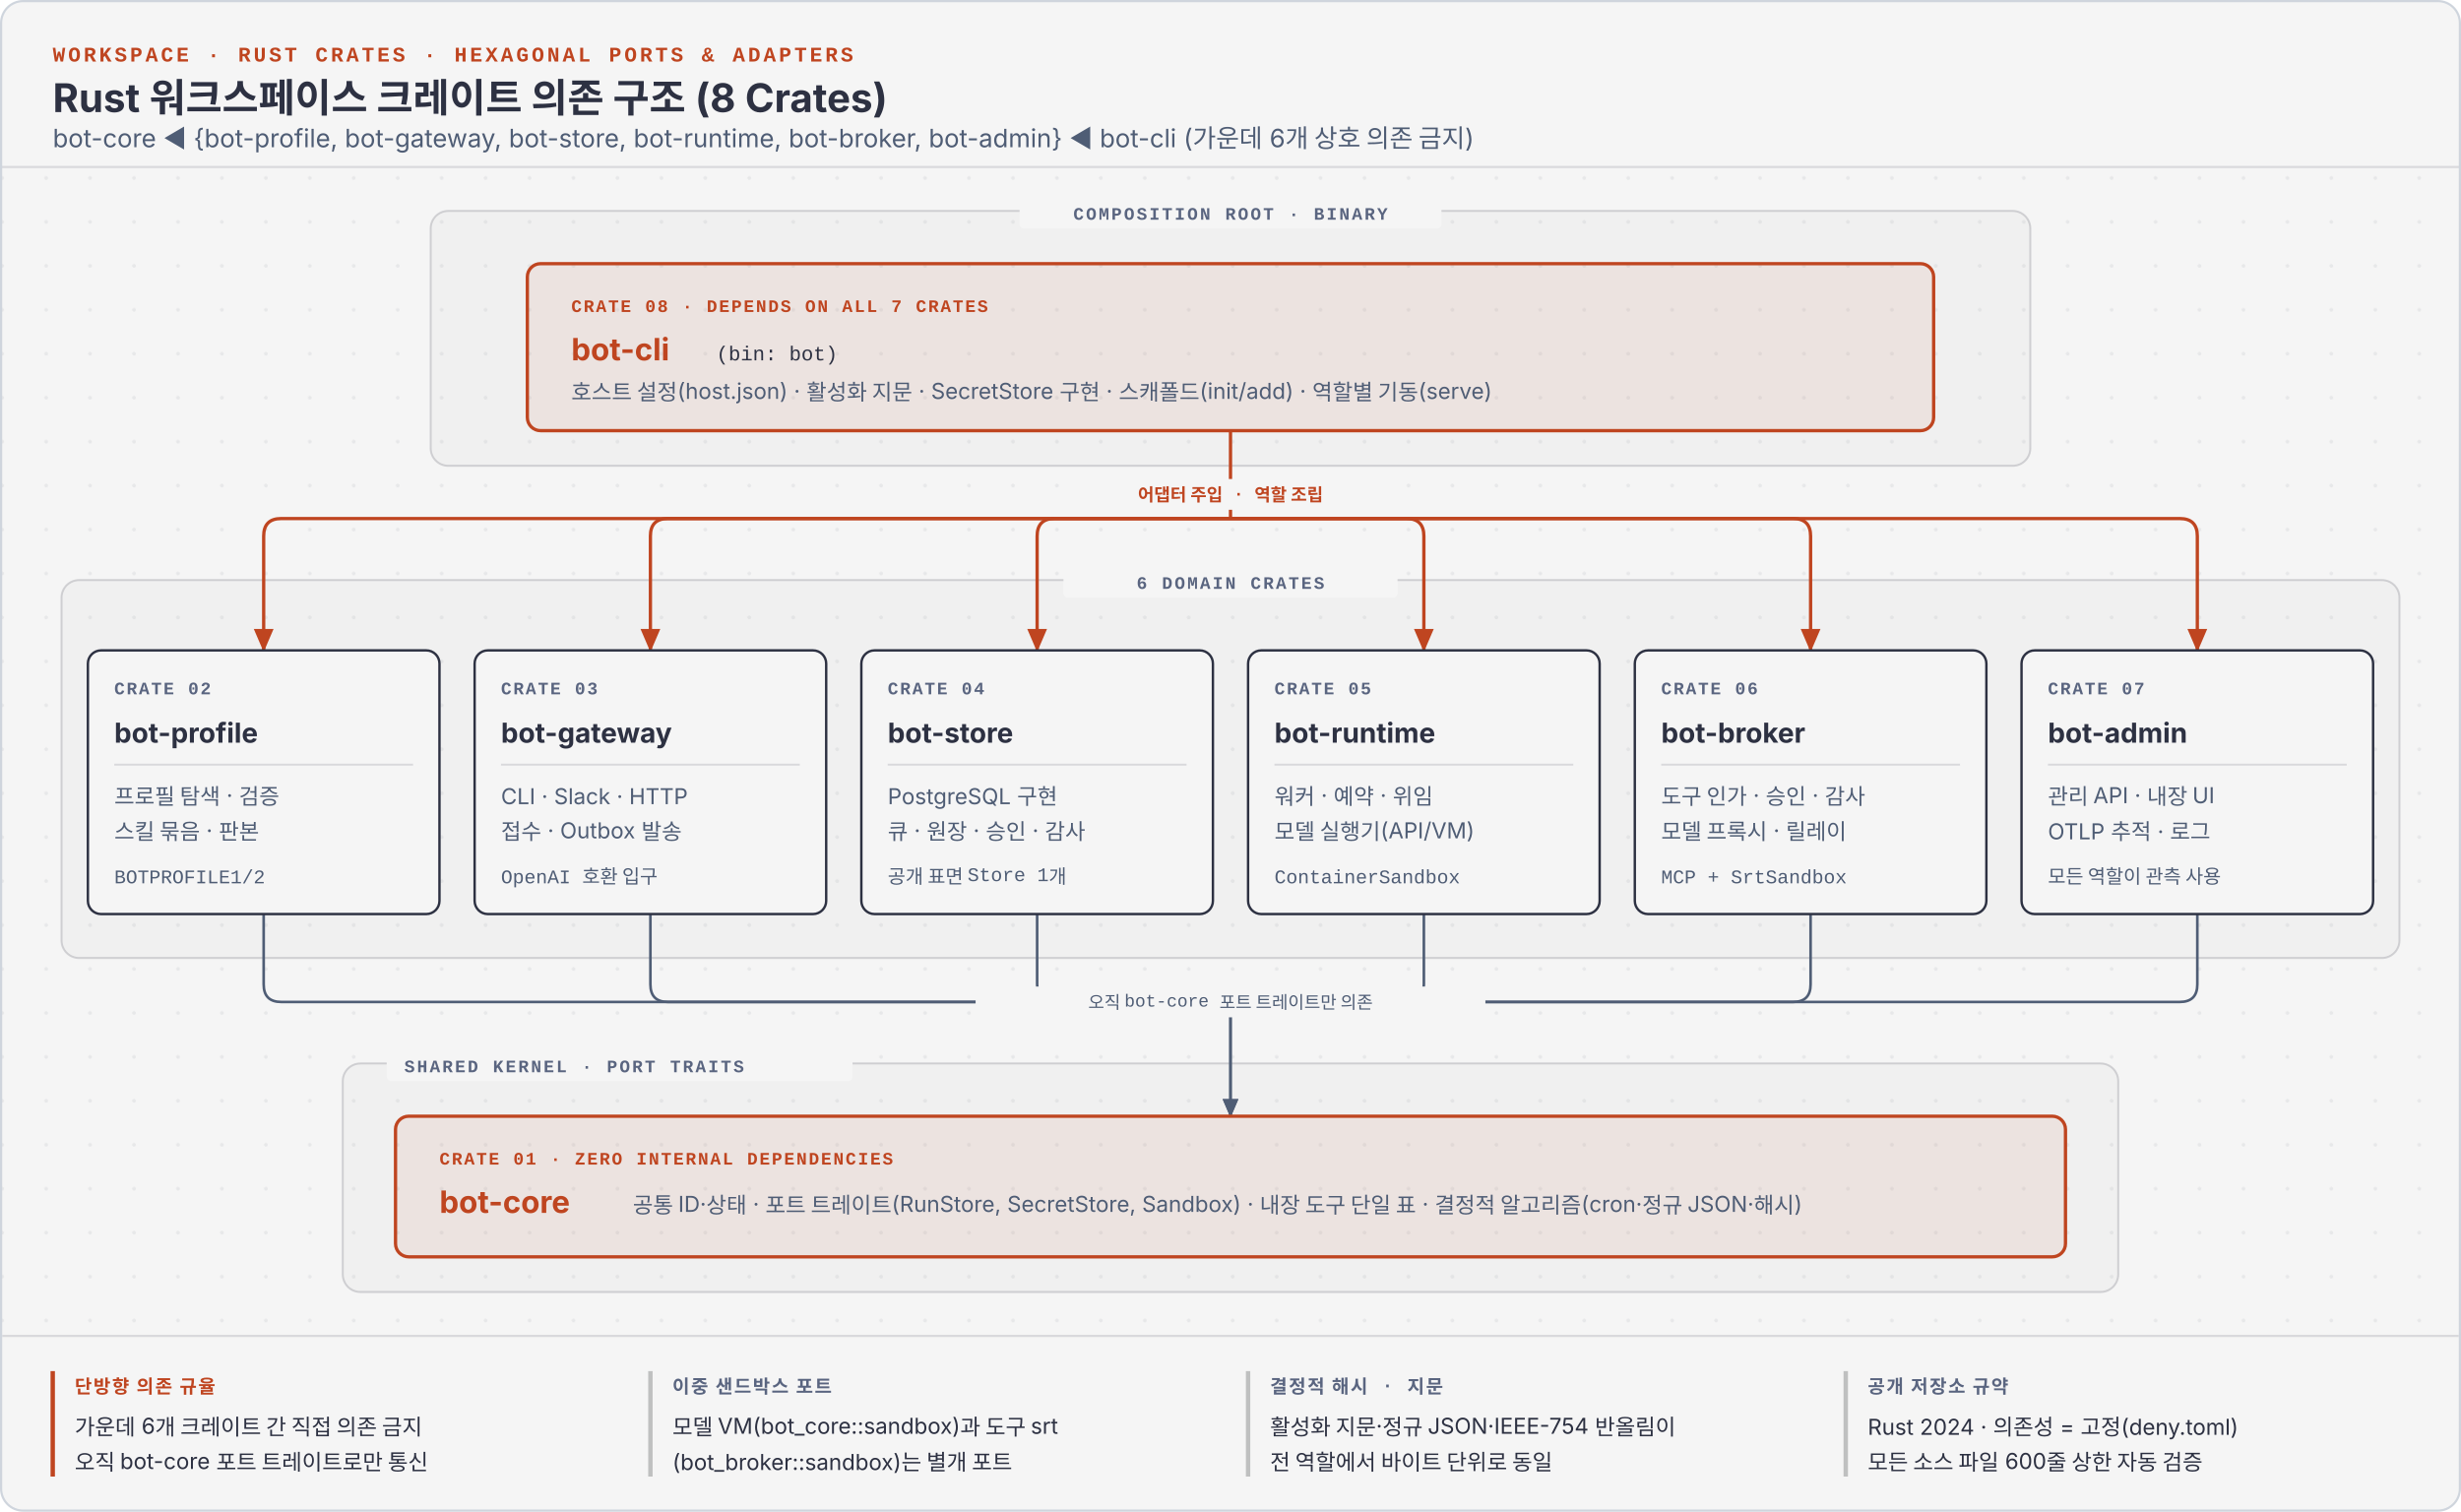
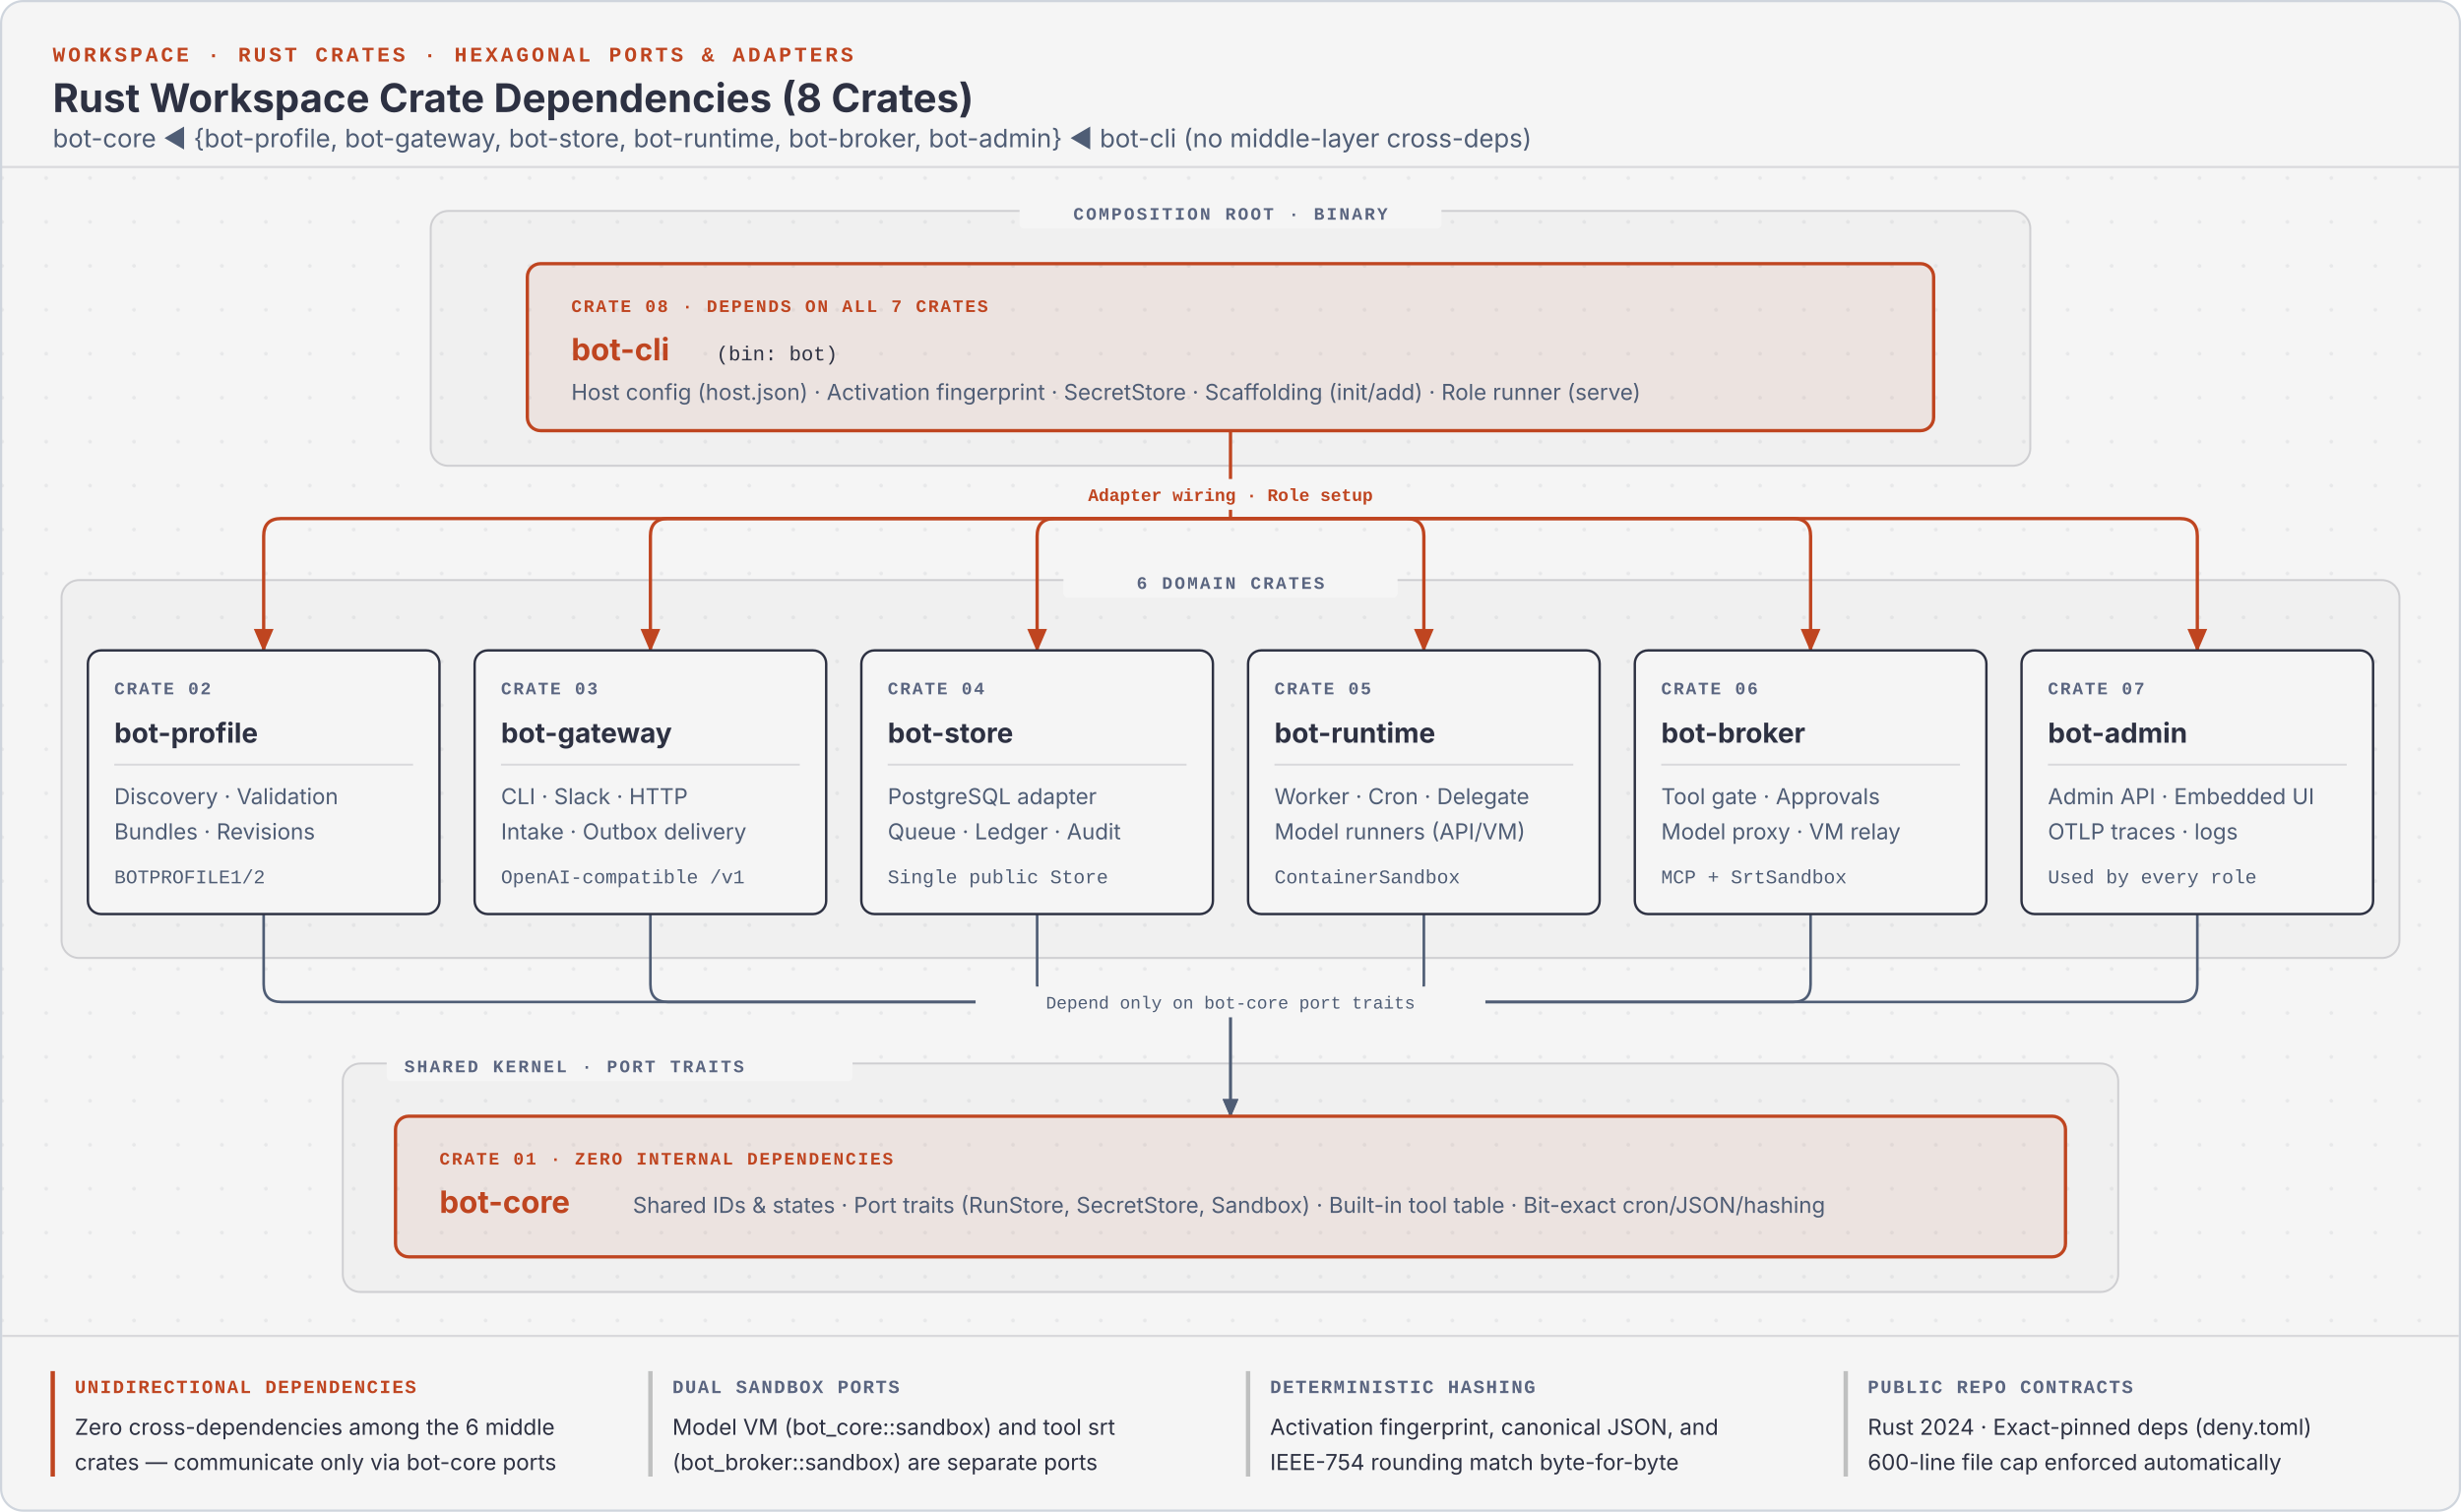
<svg xmlns="http://www.w3.org/2000/svg" viewBox="0 0 1120 688" width="1120" height="688" role="img" aria-labelledby="t-cr-l d-cr-l">
  <style>
    .bg { fill: #f5f5f5; }
    .frame { fill: #f5f5f5; stroke: #cfd5dd; stroke-width: 1; }
    .hdr-bg { fill: #f5f5f5; }
    .ftr-bg { fill: #f5f5f5; }
    .hdr-rule { stroke: rgba(45,49,66,0.14); stroke-width: 1; }
    .dot { fill: rgba(45,49,66,0.11); }
    .zone { fill: rgba(45,49,66,0.025); stroke: rgba(45,49,66,0.18); stroke-width: 0.9; }
    .zone-dash { fill: rgba(45,49,66,0.025); stroke: #4f5d75; stroke-width: 0.9; stroke-dasharray: 5,3; }
    .node { fill: #f5f5f5; stroke: #2d3142; stroke-width: 1.1; }
    .node-soft { fill: #f5f5f5; stroke: #4f5d75; stroke-width: 1; }
    .node-dash { fill: #f5f5f5; stroke: #2d3142; stroke-width: 1.1; stroke-dasharray: 5,3; }
    .node-focal { fill: rgba(191,69,32,0.075); stroke: #bf4520; stroke-width: 1.5; }
    .node-link { fill: rgba(46,90,168,0.07); stroke: #2e5aa8; stroke-width: 1.1; }
    .div { stroke: rgba(45,49,66,0.14); stroke-width: 0.9; }
    .div-acc { stroke: rgba(191,69,32,0.28); stroke-width: 0.9; }
    .lbl-bg { fill: #f5f5f5; }
    .h-eye { font-family: ui-monospace, SFMono-Regular, Menlo, Monaco, Consolas, 'Liberation Mono', monospace; font-size: 9.5px; font-weight: 600; letter-spacing: 0.14em; fill: #bf4520; }
    .h-title { font-family: -apple-system, BlinkMacSystemFont, 'Apple SD Gothic Neo', 'Malgun Gothic', 'Noto Sans KR', 'Segoe UI', sans-serif; font-size: 18px; font-weight: 700; fill: #2d3142; }
    .h-sub { font-family: -apple-system, BlinkMacSystemFont, 'Apple SD Gothic Neo', 'Malgun Gothic', 'Noto Sans KR', 'Segoe UI', sans-serif; font-size: 11.5px; fill: #4f5d75; }
    .eye { font-family: ui-monospace, SFMono-Regular, Menlo, Monaco, Consolas, 'Liberation Mono', monospace; font-size: 8px; font-weight: 600; letter-spacing: 0.10em; fill: #5a6580; }
    .eye-acc { font-family: ui-monospace, SFMono-Regular, Menlo, Monaco, Consolas, 'Liberation Mono', monospace; font-size: 8px; font-weight: 600; letter-spacing: 0.10em; fill: #bf4520; }
    .eye-lnk { font-family: ui-monospace, SFMono-Regular, Menlo, Monaco, Consolas, 'Liberation Mono', monospace; font-size: 8px; font-weight: 600; letter-spacing: 0.10em; fill: #2e5aa8; }
    .ttl { font-family: -apple-system, BlinkMacSystemFont, 'Apple SD Gothic Neo', 'Malgun Gothic', 'Noto Sans KR', 'Segoe UI', sans-serif; font-size: 13.5px; font-weight: 700; fill: #2d3142; }
    .ttl-sm { font-family: -apple-system, BlinkMacSystemFont, 'Apple SD Gothic Neo', 'Malgun Gothic', 'Noto Sans KR', 'Segoe UI', sans-serif; font-size: 12.5px; font-weight: 700; fill: #2d3142; }
    .ttl-acc { font-family: -apple-system, BlinkMacSystemFont, 'Apple SD Gothic Neo', 'Malgun Gothic', 'Noto Sans KR', 'Segoe UI', sans-serif; font-size: 14px; font-weight: 700; fill: #bf4520; }
    .sub { font-family: -apple-system, BlinkMacSystemFont, 'Apple SD Gothic Neo', 'Malgun Gothic', 'Noto Sans KR', 'Segoe UI', sans-serif; font-size: 10px; fill: #4f5d75; }
    .mono { font-family: ui-monospace, SFMono-Regular, Menlo, Monaco, Consolas, 'Liberation Mono', monospace; font-size: 8.8px; fill: #4f5d75; }
    .mono-ink { font-family: ui-monospace, SFMono-Regular, Menlo, Monaco, Consolas, 'Liberation Mono', monospace; font-size: 9.2px; font-weight: 500; fill: #2d3142; }
    .zlbl { font-family: ui-monospace, SFMono-Regular, Menlo, Monaco, Consolas, 'Liberation Mono', monospace; font-size: 8px; font-weight: 600; letter-spacing: 0.12em; fill: #5a6580; }
    .zlbl-acc { font-family: ui-monospace, SFMono-Regular, Menlo, Monaco, Consolas, 'Liberation Mono', monospace; font-size: 8px; font-weight: 600; letter-spacing: 0.12em; fill: #bf4520; }
    .edge { fill: none; stroke: #4f5d75; stroke-width: 1.2; }
    .edge-dash { fill: none; stroke: #4f5d75; stroke-width: 1; stroke-dasharray: 4,3; }
    .edge-acc { fill: none; stroke: #bf4520; stroke-width: 1.5; }
    .edge-lnk { fill: none; stroke: #2e5aa8; stroke-width: 1.3; }
    .elbl { font-family: ui-monospace, SFMono-Regular, Menlo, Monaco, Consolas, 'Liberation Mono', monospace; font-size: 8px; font-weight: 500; fill: #4f5d75; }
    .elbl-acc { font-family: ui-monospace, SFMono-Regular, Menlo, Monaco, Consolas, 'Liberation Mono', monospace; font-size: 8px; font-weight: 600; fill: #bf4520; }
    .elbl-lnk { font-family: ui-monospace, SFMono-Regular, Menlo, Monaco, Consolas, 'Liberation Mono', monospace; font-size: 8px; font-weight: 600; fill: #2e5aa8; }
    .ar-m { fill: #4f5d75; }
    .ar-a { fill: #bf4520; }
    .ar-l { fill: #2e5aa8; }
    .bar { stroke: #bfc0c0; stroke-width: 2; }
    .bar-acc { stroke: #bf4520; stroke-width: 2; }
    .fk { font-family: ui-monospace, SFMono-Regular, Menlo, Monaco, Consolas, 'Liberation Mono', monospace; font-size: 8.5px; font-weight: 600; letter-spacing: 0.08em; fill: #5a6580; }
    .fk-acc { font-family: ui-monospace, SFMono-Regular, Menlo, Monaco, Consolas, 'Liberation Mono', monospace; font-size: 8.5px; font-weight: 600; letter-spacing: 0.08em; fill: #bf4520; }
    .fv { font-family: -apple-system, BlinkMacSystemFont, 'Apple SD Gothic Neo', 'Malgun Gothic', 'Noto Sans KR', 'Segoe UI', sans-serif; font-size: 10px; fill: #2d3142; }
  </style>
  <defs>
    <clipPath id="clip-cr-l">
      <rect x="0.5" y="0.5" width="1119" height="687" rx="10" />
    </clipPath>
    <pattern id="dots-cr-l" width="20" height="20" patternUnits="userSpaceOnUse">
      <circle cx="1" cy="1" r="0.85" class="dot" />
    </pattern>
    <marker id="ar-m-cr-l" markerWidth="7" markerHeight="6" refX="6.5" refY="3" orient="auto">
      <polygon points="0 0, 7 3, 0 6" class="ar-m" />
    </marker>
    <marker id="ar-mr-cr-l" markerWidth="7" markerHeight="6" refX="0.5" refY="3" orient="auto">
      <polygon points="7 0, 0 3, 7 6" class="ar-m" />
    </marker>
    <marker id="ar-a-cr-l" markerWidth="7" markerHeight="6" refX="6.5" refY="3" orient="auto">
      <polygon points="0 0, 7 3, 0 6" class="ar-a" />
    </marker>
    <marker id="ar-ar-cr-l" markerWidth="7" markerHeight="6" refX="0.5" refY="3" orient="auto">
      <polygon points="7 0, 0 3, 7 6" class="ar-a" />
    </marker>
    <marker id="ar-l-cr-l" markerWidth="7" markerHeight="6" refX="6.5" refY="3" orient="auto">
      <polygon points="0 0, 7 3, 0 6" class="ar-l" />
    </marker>
    <marker id="ar-lr-cr-l" markerWidth="7" markerHeight="6" refX="0.5" refY="3" orient="auto">
      <polygon points="7 0, 0 3, 7 6" class="ar-l" />
    </marker>
  </defs>
  <g clip-path="url(#clip-cr-l)">
    <rect width="1120" height="688" class="bg" />
    <rect x="0" y="76" width="1120" height="532" fill="url(#dots-cr-l)" opacity="0.6" />
    <text x="24" y="28" class="h-eye">WORKSPACE · RUST CRATES · HEXAGONAL PORTS &amp; ADAPTERS</text>
-     <text x="24" y="51" class="h-title">Rust 워크스페이스 크레이트 의존 구조 (8 Crates)</text>
-     <text x="24" y="67" class="h-sub">bot-core ◄ {bot-profile, bot-gateway, bot-store, bot-runtime, bot-broker, bot-admin} ◄ bot-cli (가운데 6개 상호 의존 금지)</text>
+     <text x="24" y="51" class="h-title">Rust Workspace Crate Dependencies (8 Crates)</text>
+     <text x="24" y="67" class="h-sub">bot-core ◄ {bot-profile, bot-gateway, bot-store, bot-runtime, bot-broker, bot-admin} ◄ bot-cli (no middle-layer cross-deps)</text>
    <line x1="0" y1="76" x2="1120" y2="76" class="hdr-rule" />
    <g transform="translate(0,68)">
      <rect x="196" y="28" width="728" height="116" rx="8" class="zone" />
      <rect x="464" y="22" width="192" height="14" rx="2" class="lbl-bg" />
      <text x="560" y="32" text-anchor="middle" class="zlbl">COMPOSITION ROOT · BINARY</text>
      <rect x="28" y="196" width="1064" height="172" rx="8" class="zone" />
      <rect x="484" y="190" width="152" height="14" rx="2" class="lbl-bg" />
      <text x="560" y="200" text-anchor="middle" class="zlbl">6 DOMAIN CRATES</text>
      <rect x="156" y="416" width="808" height="104" rx="8" class="zone" />
      <rect x="176" y="410" width="212" height="14" rx="2" class="lbl-bg" />
      <text x="184" y="420" class="zlbl">SHARED KERNEL · PORT TRAITS</text>
      <line x1="560" y1="128" x2="560" y2="168" class="edge-acc" />
      <path d="M 560,168 H 128 Q 120,168 120,176 V 228" class="edge-acc" marker-end="url(#ar-a-cr-l)" />
      <path d="M 560,168 H 304 Q 296,168 296,176 V 228" class="edge-acc" marker-end="url(#ar-a-cr-l)" />
      <path d="M 560,168 H 480 Q 472,168 472,176 V 228" class="edge-acc" marker-end="url(#ar-a-cr-l)" />
      <path d="M 560,168 H 640 Q 648,168 648,176 V 228" class="edge-acc" marker-end="url(#ar-a-cr-l)" />
      <path d="M 560,168 H 816 Q 824,168 824,176 V 228" class="edge-acc" marker-end="url(#ar-a-cr-l)" />
      <path d="M 560,168 H 992 Q 1000,168 1000,176 V 228" class="edge-acc" marker-end="url(#ar-a-cr-l)" />
      <path d="M 120,348 V 380 Q 120,388 128,388 H 552 Q 560,388 560,396 V 440" class="edge" marker-end="url(#ar-m-cr-l)" />
      <path d="M 296,348 V 380 Q 296,388 304,388 H 552" class="edge" />
      <path d="M 472,348 V 380 Q 472,388 480,388 H 552" class="edge" />
      <path d="M 648,348 V 380 Q 648,388 640,388 H 568" class="edge" />
      <path d="M 824,348 V 380 Q 824,388 816,388 H 568" class="edge" />
      <path d="M 1000,348 V 380 Q 1000,388 992,388 H 568 Q 560,388 560,396 V 440" class="edge" marker-end="url(#ar-m-cr-l)" />
      <rect x="488" y="150" width="144" height="14" rx="2" class="lbl-bg" />
-       <text x="560" y="160" text-anchor="middle" class="elbl-acc">어댑터 주입 · 역할 조립</text>
+       <text x="560" y="160" text-anchor="middle" class="elbl-acc">Adapter wiring · Role setup</text>
      <rect x="444" y="381" width="232" height="14" rx="2" class="lbl-bg" />
-       <text x="560" y="391" text-anchor="middle" class="elbl">오직 bot-core 포트 트레이트만 의존</text>
+       <text x="560" y="391" text-anchor="middle" class="elbl">Depend only on bot-core port traits</text>
      <g id="cr-cli">
        <rect x="240" y="52" width="640" height="76" rx="6" class="node-focal" />
        <text x="260" y="74" class="eye-acc">CRATE 08 · DEPENDS ON ALL 7 CRATES</text>
        <text x="260" y="96" class="ttl-acc">bot-cli</text>
        <text x="326" y="96" class="mono-ink">(bin: bot)</text>
-         <text x="260" y="114" class="sub">호스트 설정(host.json) · 활성화 지문 · SecretStore 구현 · 스캐폴드(init/add) · 역할별 기동(serve)</text>
+         <text x="260" y="114" class="sub">Host config (host.json) · Activation fingerprint · SecretStore · Scaffolding (init/add) · Role runner (serve)</text>
      </g>
      <g id="cr-profile">
        <rect x="40" y="228" width="160" height="120" rx="6" class="node" />
        <text x="52" y="248" class="eye">CRATE 02</text>
        <text x="52" y="270" class="ttl-sm">bot-profile</text>
        <line x1="52" y1="280" x2="188" y2="280" class="div" />
-         <text x="52" y="298" class="sub">프로필 탐색 · 검증</text>
-         <text x="52" y="314" class="sub">스킬 묶음 · 판본</text>
+         <text x="52" y="298" class="sub">Discovery · Validation</text>
+         <text x="52" y="314" class="sub">Bundles · Revisions</text>
        <text x="52" y="334" class="mono">BOTPROFILE1/2</text>
      </g>
      <g id="cr-gateway">
        <rect x="216" y="228" width="160" height="120" rx="6" class="node" />
        <text x="228" y="248" class="eye">CRATE 03</text>
        <text x="228" y="270" class="ttl-sm">bot-gateway</text>
        <line x1="228" y1="280" x2="364" y2="280" class="div" />
        <text x="228" y="298" class="sub">CLI · Slack · HTTP</text>
-         <text x="228" y="314" class="sub">접수 · Outbox 발송</text>
-         <text x="228" y="334" class="mono">OpenAI 호환 입구</text>
+         <text x="228" y="314" class="sub">Intake · Outbox delivery</text>
+         <text x="228" y="334" class="mono">OpenAI-compatible /v1</text>
      </g>
      <g id="cr-store">
        <rect x="392" y="228" width="160" height="120" rx="6" class="node" />
        <text x="404" y="248" class="eye">CRATE 04</text>
        <text x="404" y="270" class="ttl-sm">bot-store</text>
        <line x1="404" y1="280" x2="540" y2="280" class="div" />
-         <text x="404" y="298" class="sub">PostgreSQL 구현</text>
-         <text x="404" y="314" class="sub">큐 · 원장 · 승인 · 감사</text>
-         <text x="404" y="334" class="mono">공개 표면 Store 1개</text>
+         <text x="404" y="298" class="sub">PostgreSQL adapter</text>
+         <text x="404" y="314" class="sub">Queue · Ledger · Audit</text>
+         <text x="404" y="334" class="mono">Single public Store</text>
      </g>
      <g id="cr-runtime">
        <rect x="568" y="228" width="160" height="120" rx="6" class="node" />
        <text x="580" y="248" class="eye">CRATE 05</text>
        <text x="580" y="270" class="ttl-sm">bot-runtime</text>
        <line x1="580" y1="280" x2="716" y2="280" class="div" />
-         <text x="580" y="298" class="sub">워커 · 예약 · 위임</text>
-         <text x="580" y="314" class="sub">모델 실행기(API/VM)</text>
+         <text x="580" y="298" class="sub">Worker · Cron · Delegate</text>
+         <text x="580" y="314" class="sub">Model runners (API/VM)</text>
        <text x="580" y="334" class="mono">ContainerSandbox</text>
      </g>
      <g id="cr-broker">
        <rect x="744" y="228" width="160" height="120" rx="6" class="node" />
        <text x="756" y="248" class="eye">CRATE 06</text>
        <text x="756" y="270" class="ttl-sm">bot-broker</text>
        <line x1="756" y1="280" x2="892" y2="280" class="div" />
-         <text x="756" y="298" class="sub">도구 인가 · 승인 · 감사</text>
-         <text x="756" y="314" class="sub">모델 프록시 · 릴레이</text>
+         <text x="756" y="298" class="sub">Tool gate · Approvals</text>
+         <text x="756" y="314" class="sub">Model proxy · VM relay</text>
        <text x="756" y="334" class="mono">MCP + SrtSandbox</text>
      </g>
      <g id="cr-admin">
        <rect x="920" y="228" width="160" height="120" rx="6" class="node" />
        <text x="932" y="248" class="eye">CRATE 07</text>
        <text x="932" y="270" class="ttl-sm">bot-admin</text>
        <line x1="932" y1="280" x2="1068" y2="280" class="div" />
-         <text x="932" y="298" class="sub">관리 API · 내장 UI</text>
-         <text x="932" y="314" class="sub">OTLP 추적 · 로그</text>
-         <text x="932" y="334" class="mono">모든 역할이 관측 사용</text>
+         <text x="932" y="298" class="sub">Admin API · Embedded UI</text>
+         <text x="932" y="314" class="sub">OTLP traces · logs</text>
+         <text x="932" y="334" class="mono">Used by every role</text>
      </g>
      <g id="cr-core">
        <rect x="180" y="440" width="760" height="64" rx="6" class="node-focal" />
        <text x="200" y="462" class="eye-acc">CRATE 01 · ZERO INTERNAL DEPENDENCIES</text>
        <text x="200" y="484" class="ttl-acc">bot-core</text>
-         <text x="288" y="484" class="sub">공통 ID·상태 · 포트 트레이트(RunStore, SecretStore, Sandbox) · 내장 도구 단일 표 · 결정적 알고리즘(cron·정규 JSON·해시)</text>
+         <text x="288" y="484" class="sub">Shared IDs &amp; states · Port traits (RunStore, SecretStore, Sandbox) · Built-in tool table · Bit-exact cron/JSON/hashing</text>
      </g>
    </g>
    <line x1="1" y1="608" x2="1119" y2="608" class="hdr-rule" />
    <line x1="24" y1="624" x2="24" y2="672" class="bar-acc" />
-     <text x="34" y="634" class="fk-acc">단방향 의존 규율</text>
-     <text x="34" y="653" class="fv">가운데 6개 크레이트 간 직접 의존 금지</text>
-     <text x="34" y="669" class="fv">오직 bot-core 포트 트레이트로만 통신</text>
+     <text x="34" y="634" class="fk-acc">UNIDIRECTIONAL DEPENDENCIES</text>
+     <text x="34" y="653" class="fv">Zero cross-dependencies among the 6 middle</text>
+     <text x="34" y="669" class="fv">crates — communicate only via bot-core ports</text>
    <line x1="296" y1="624" x2="296" y2="672" class="bar" />
-     <text x="306" y="634" class="fk">이중 샌드박스 포트</text>
-     <text x="306" y="653" class="fv">모델 VM(bot_core::sandbox)과 도구 srt</text>
-     <text x="306" y="669" class="fv">(bot_broker::sandbox)는 별개 포트</text>
+     <text x="306" y="634" class="fk">DUAL SANDBOX PORTS</text>
+     <text x="306" y="653" class="fv">Model VM (bot_core::sandbox) and tool srt</text>
+     <text x="306" y="669" class="fv">(bot_broker::sandbox) are separate ports</text>
    <line x1="568" y1="624" x2="568" y2="672" class="bar" />
-     <text x="578" y="634" class="fk">결정적 해시 · 지문</text>
-     <text x="578" y="653" class="fv">활성화 지문·정규 JSON·IEEE-754 반올림이</text>
-     <text x="578" y="669" class="fv">전 역할에서 바이트 단위로 동일</text>
+     <text x="578" y="634" class="fk">DETERMINISTIC HASHING</text>
+     <text x="578" y="653" class="fv">Activation fingerprint, canonical JSON, and</text>
+     <text x="578" y="669" class="fv">IEEE-754 rounding match byte-for-byte</text>
    <line x1="840" y1="624" x2="840" y2="672" class="bar" />
-     <text x="850" y="634" class="fk">공개 저장소 규약</text>
-     <text x="850" y="653" class="fv">Rust 2024 · 의존성 = 고정(deny.toml)</text>
-     <text x="850" y="669" class="fv">모든 소스 파일 600줄 상한 자동 검증</text>
+     <text x="850" y="634" class="fk">PUBLIC REPO CONTRACTS</text>
+     <text x="850" y="653" class="fv">Rust 2024 · Exact-pinned deps (deny.toml)</text>
+     <text x="850" y="669" class="fv">600-line file cap enforced automatically</text>
  </g>
  <rect x="0.5" y="0.5" width="1119" height="687" rx="10" fill="none" stroke="#cfd5dd" stroke-width="1" />
</svg>
